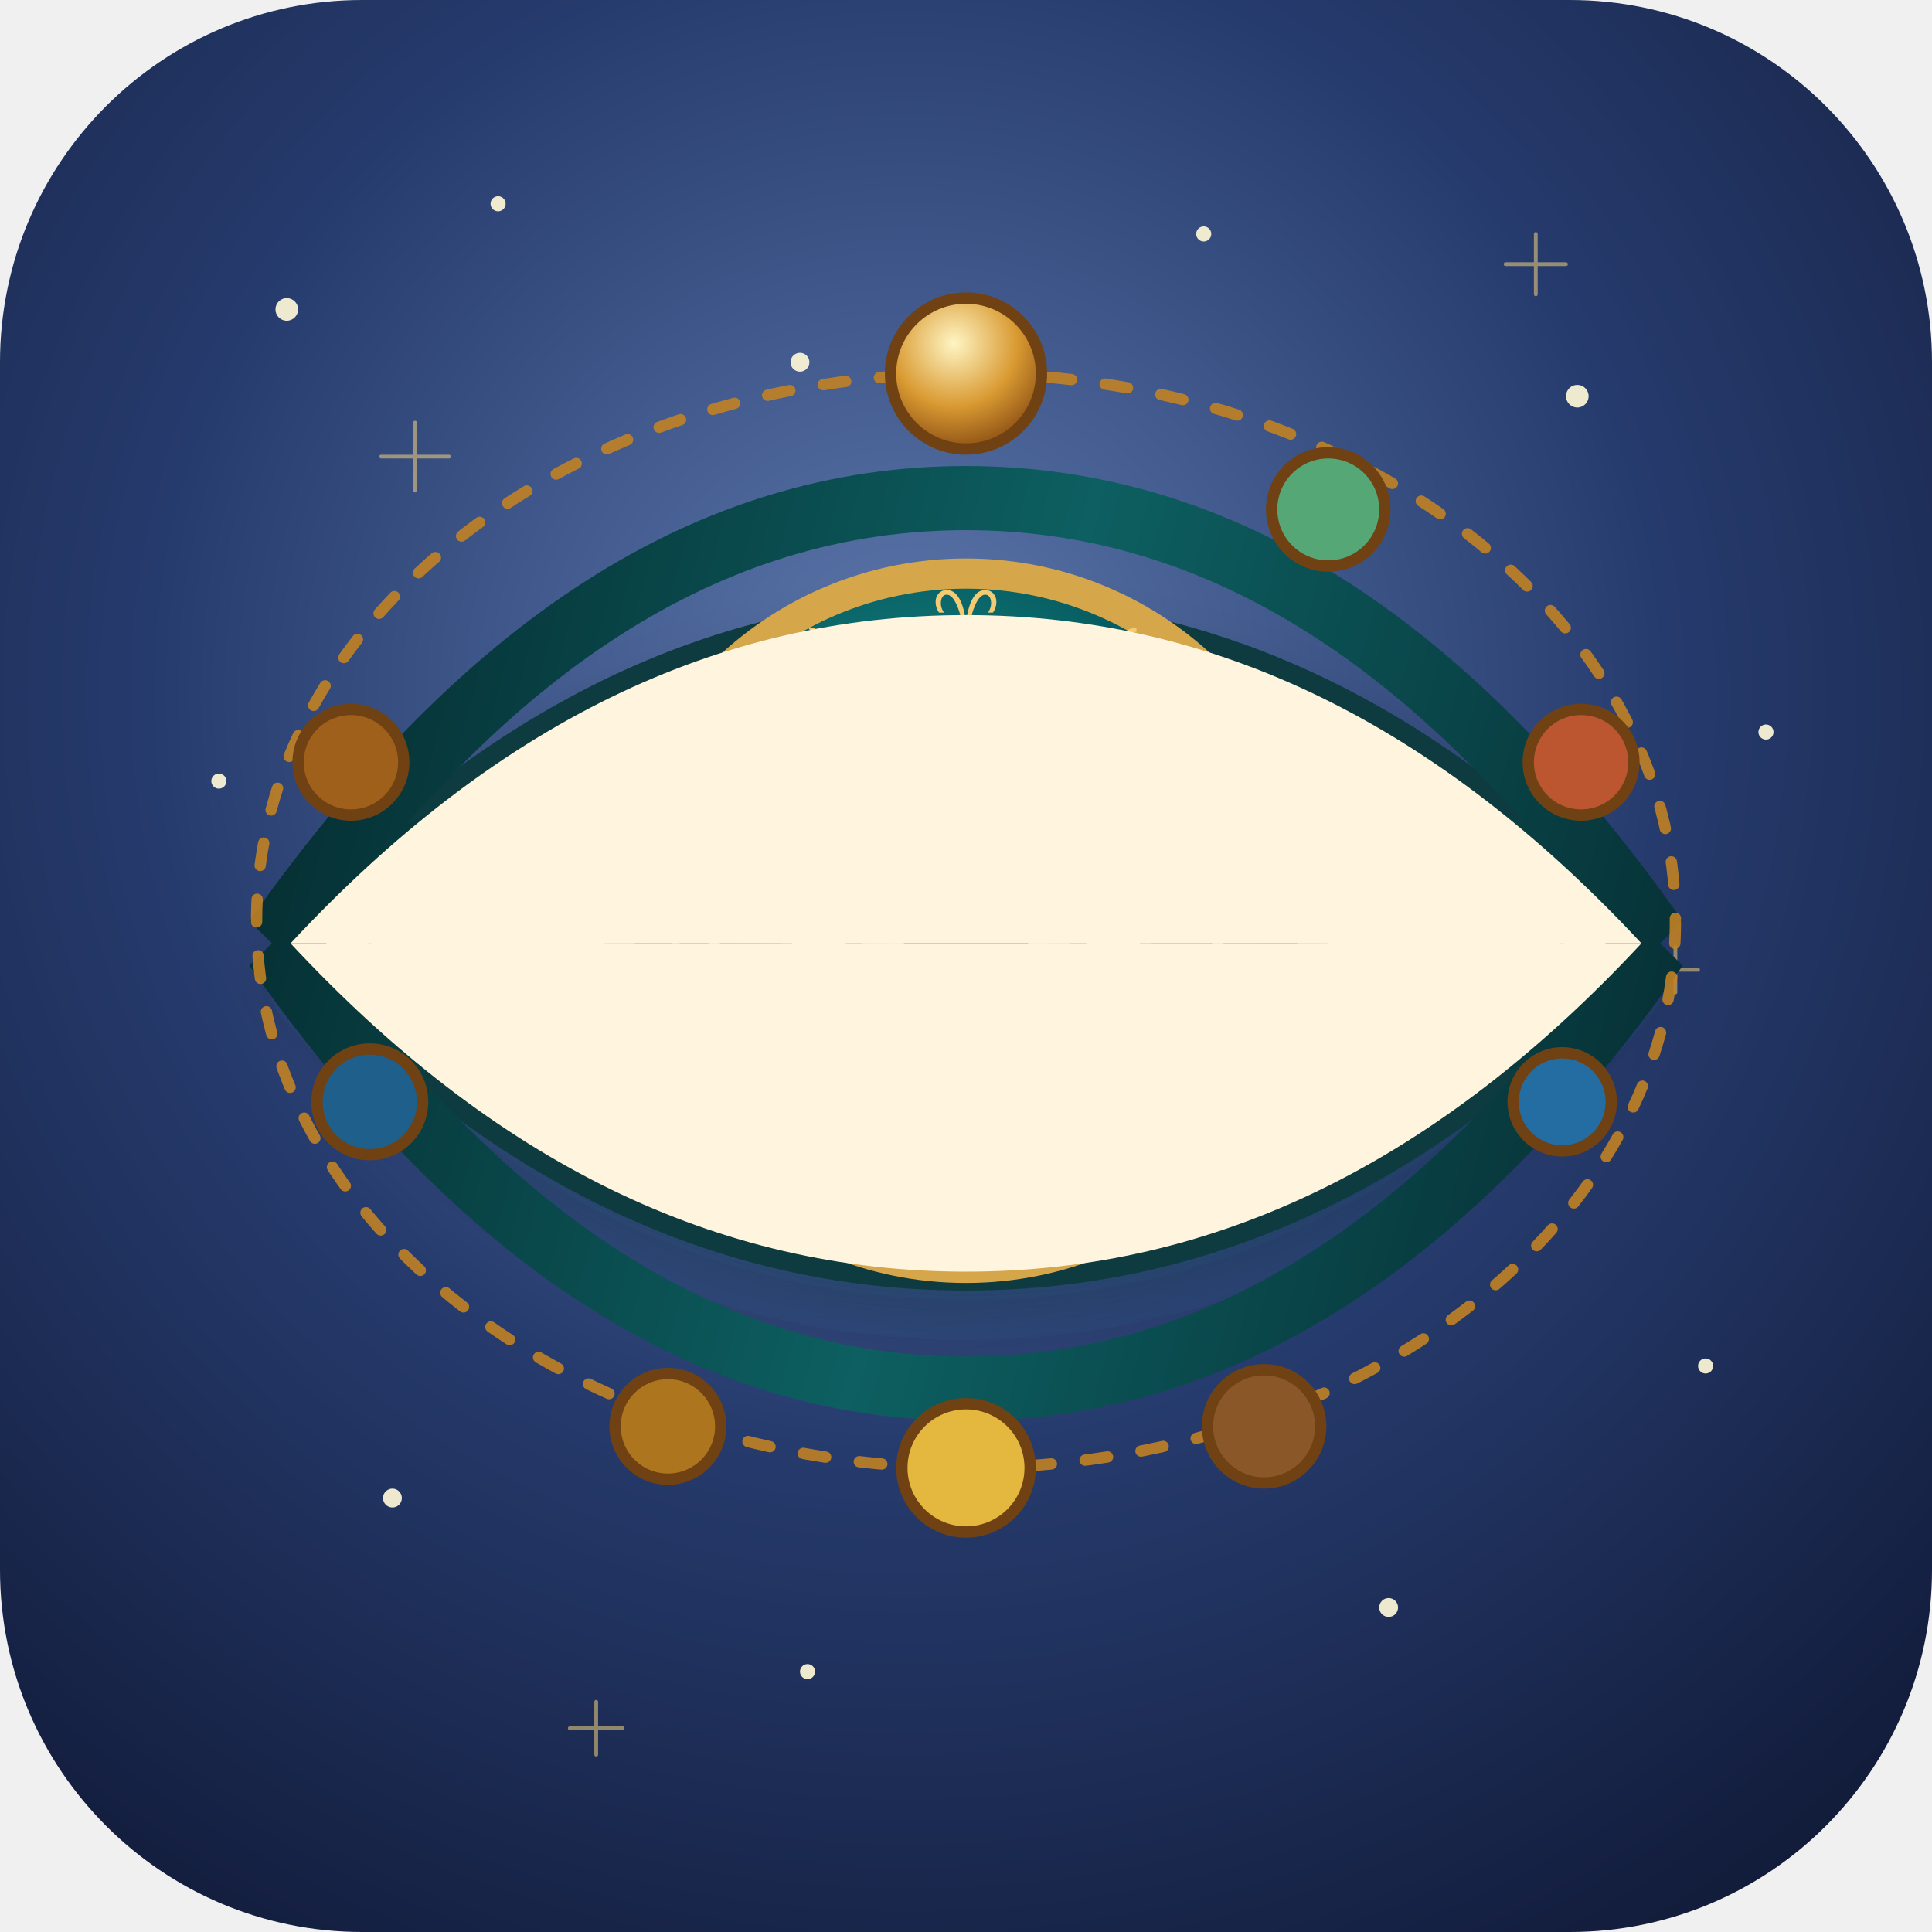
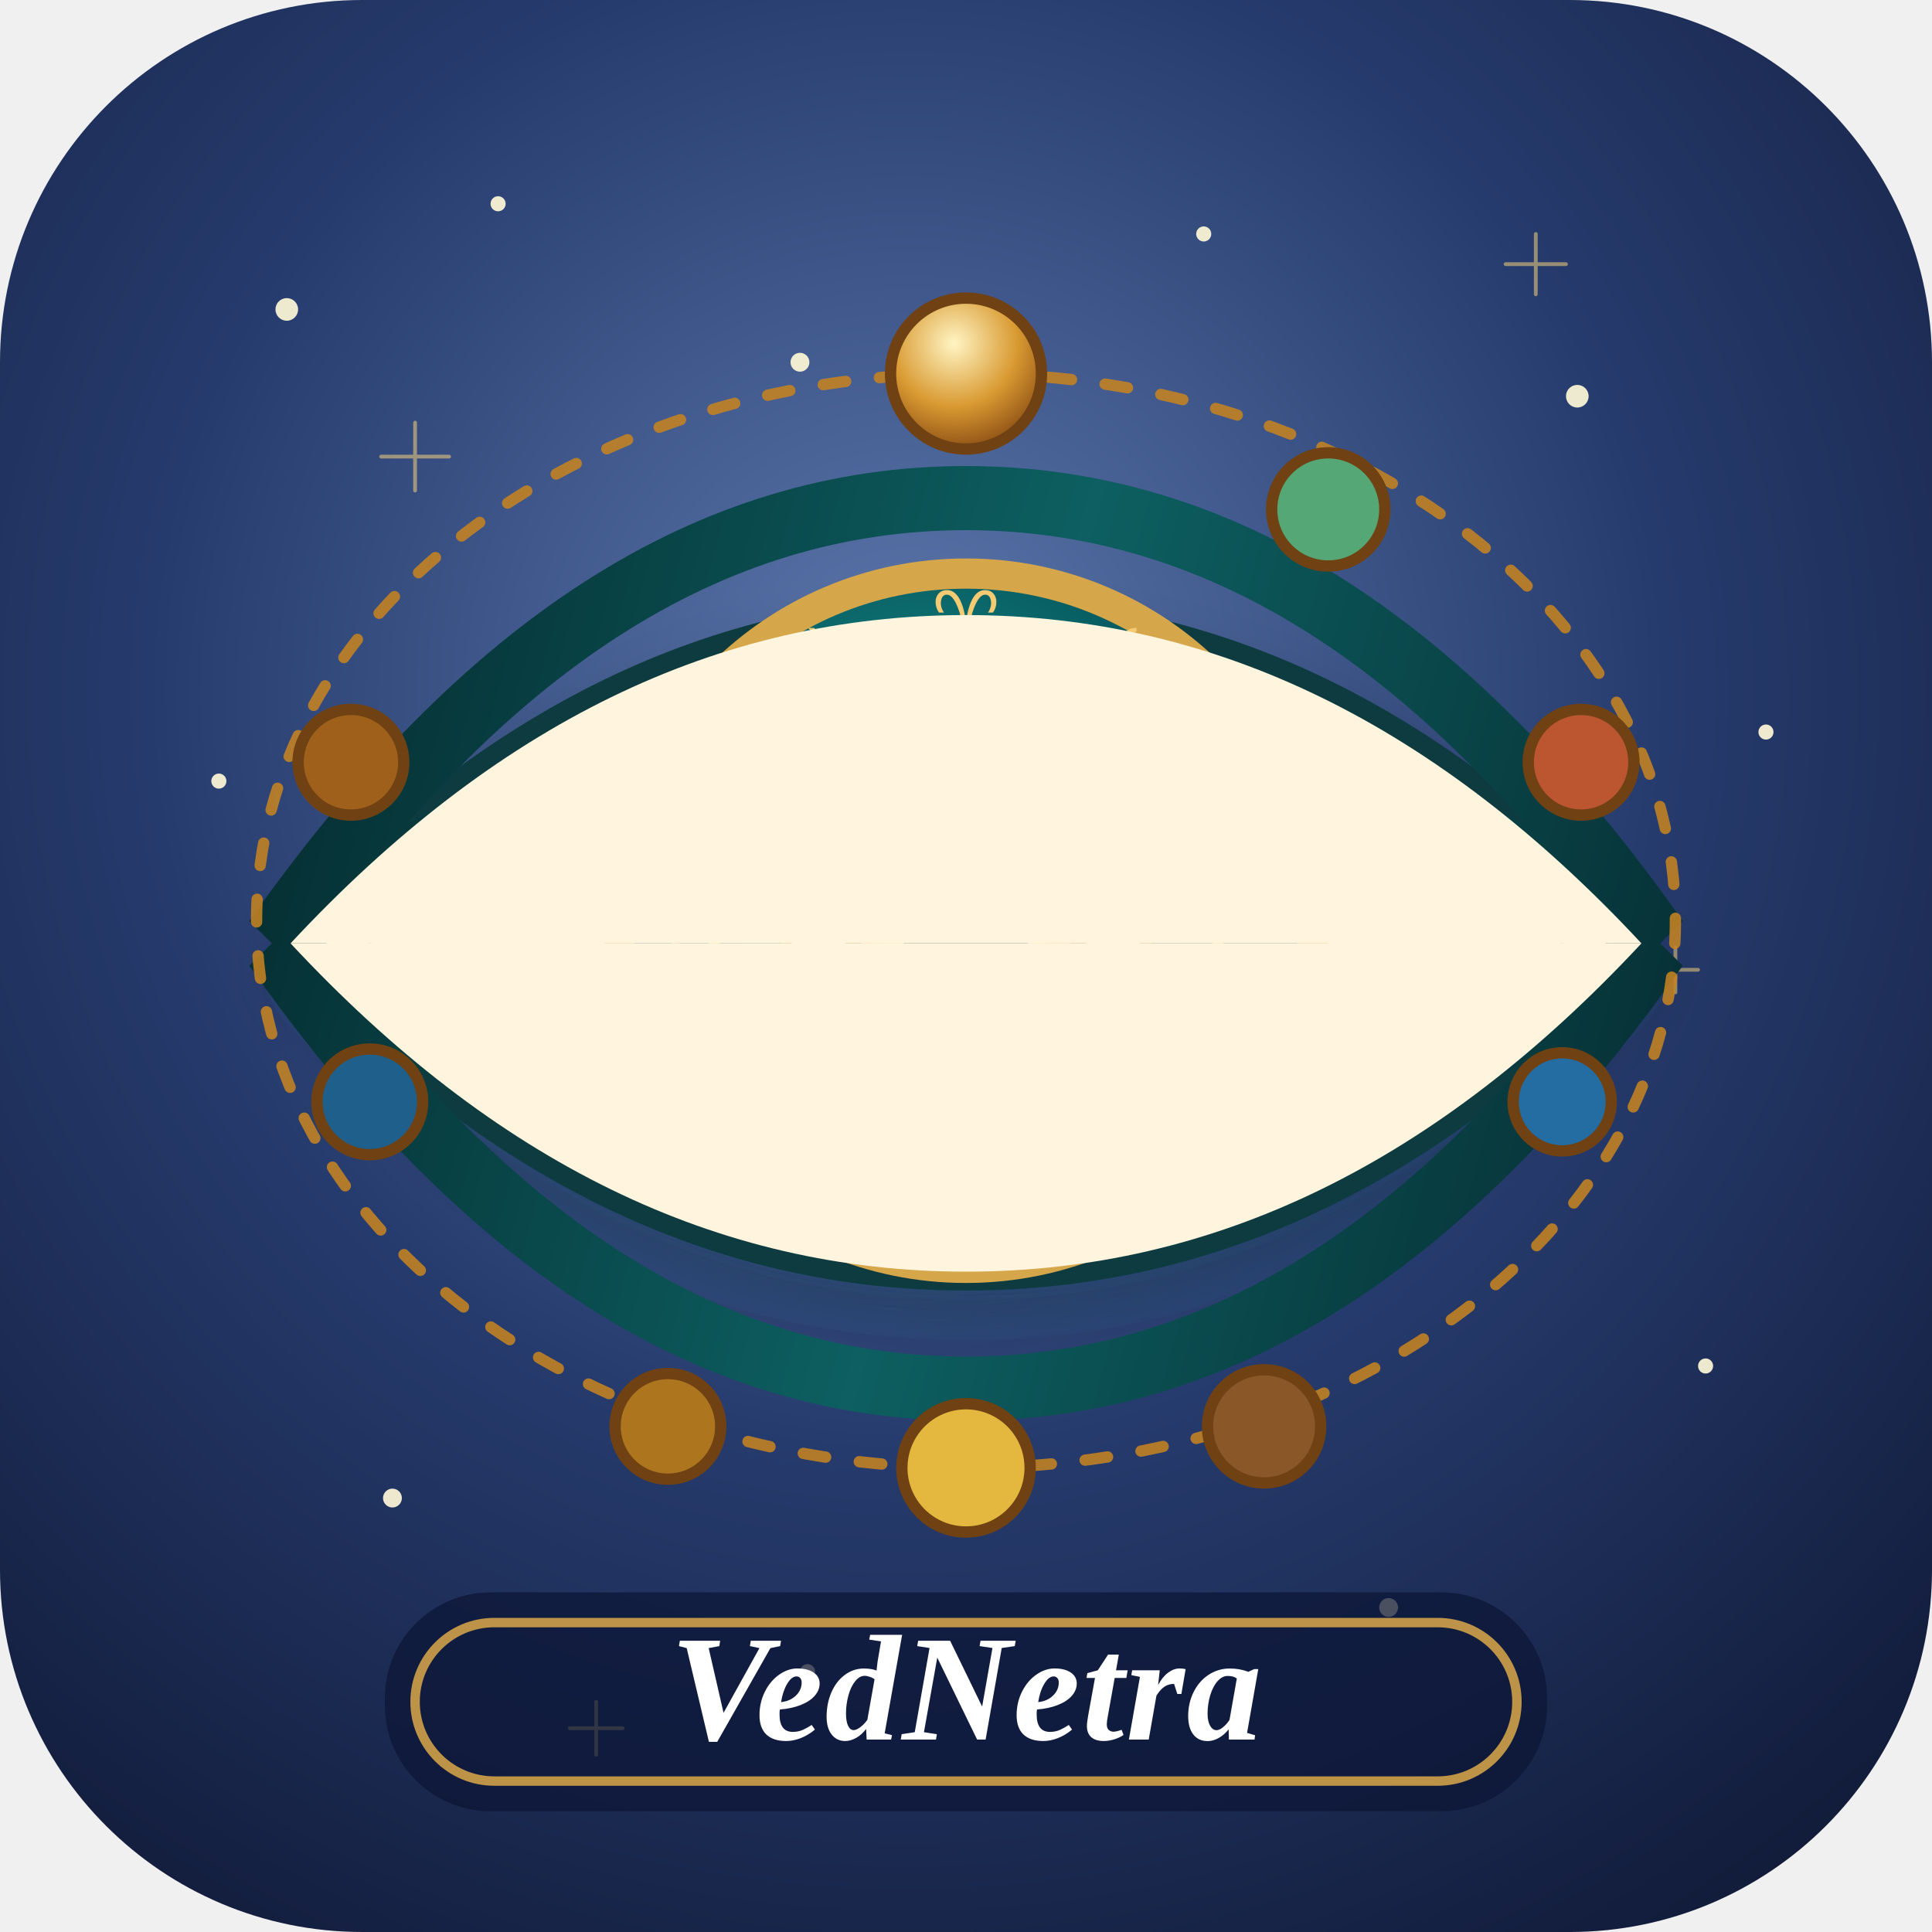
<svg xmlns="http://www.w3.org/2000/svg" viewBox="0 0 512 512" role="img" aria-label="VedNetra Vedic Eye Orbit logo">
  <defs>
    <radialGradient id="paper" cx="47%" cy="36%" r="78%">
      <stop offset="0" stop-color="#5d78ad" />
      <stop offset="0.5" stop-color="#263b6d" />
      <stop offset="1" stop-color="#101936" />
    </radialGradient>
    <linearGradient id="tealStroke" x1="68" y1="205" x2="444" y2="308" gradientUnits="userSpaceOnUse">
      <stop offset="0" stop-color="#052e32" />
      <stop offset="0.5" stop-color="#0d5f61" />
      <stop offset="1" stop-color="#062f34" />
    </linearGradient>
    <radialGradient id="wheel" cx="44%" cy="34%" r="70%">
      <stop offset="0" stop-color="#1d8f8d" />
      <stop offset="0.52" stop-color="#075f63" />
      <stop offset="1" stop-color="#06343c" />
    </radialGradient>
    <radialGradient id="gold" cx="42%" cy="30%" r="72%">
      <stop offset="0" stop-color="#fff5c4" />
      <stop offset="0.58" stop-color="#d99a32" />
      <stop offset="1" stop-color="#8c4f14" />
    </radialGradient>
    <radialGradient id="sun" cx="48%" cy="35%" r="68%">
      <stop offset="0" stop-color="#fff8cf" />
      <stop offset="0.72" stop-color="#e0a33d" />
      <stop offset="1" stop-color="#a6601b" />
    </radialGradient>
    <filter id="shadow" x="-25%" y="-25%" width="150%" height="150%">
      <feDropShadow dx="0" dy="8" stdDeviation="8" flood-color="#092f34" flood-opacity=".22" />
    </filter>
    <style>
      .orbit {
        transform-origin: 256px 244px;
        animation: vednetra-orbit 26s linear infinite;
      }
      .zodiac-wheel {
        transform-origin: 256px 244px;
        animation: vednetra-wheel 38s linear infinite reverse;
      }
      .blink-lid {
        transform-box: fill-box;
        transform-origin: center;
        animation: vednetra-blink-lid 5.8s ease-in-out infinite;
      }
      .blink-line {
        animation: vednetra-blink-line 5.8s ease-in-out infinite;
      }
      .center-bindu {
        transform-origin: 256px 244px;
        animation: vednetra-pulse 3.6s ease-in-out infinite;
      }
      @keyframes vednetra-orbit {
        to { transform: rotate(360deg); }
      }
      @keyframes vednetra-wheel {
        to { transform: rotate(360deg); }
      }
      @keyframes vednetra-pulse {
        0%, 100% { transform: scale(1); }
        50% { transform: scale(1.08); }
      }
      @keyframes vednetra-blink-lid {
        0%, 88%, 100% { transform: scaleY(0); opacity: 0; }
        91%, 94% { transform: scaleY(1); opacity: 1; }
        96% { transform: scaleY(.16); opacity: .48; }
      }
      @keyframes vednetra-blink-line {
        0%, 88%, 100% { opacity: 0; }
        91%, 94% { opacity: .9; }
        96% { opacity: .35; }
      }
      @media (prefers-reduced-motion: reduce) {
        .orbit, .zodiac-wheel, .blink-lid, .blink-line, .center-bindu { animation: none; }
      }
    </style>
  </defs>
  <rect width="512" height="512" rx="96" fill="url(#paper)" />
  <g class="space-stars" fill="#fff8d8" opacity=".92">
    <circle cx="76" cy="82" r="3" />
    <circle cx="132" cy="54" r="2" />
    <circle cx="212" cy="96" r="2.5" />
    <circle cx="319" cy="62" r="2" />
    <circle cx="418" cy="105" r="3" />
    <circle cx="468" cy="194" r="2" />
    <circle cx="58" cy="207" r="2" />
    <circle cx="104" cy="397" r="2.5" />
    <circle cx="214" cy="443" r="2" />
    <circle cx="368" cy="426" r="2.5" />
    <circle cx="452" cy="362" r="2" />
  </g>
  <g fill="none" stroke="#f4d27d" stroke-linecap="round" opacity=".55">
    <path d="M101 121h18M110 112v18" />
    <path d="M399 70h16M407 62v16" />
    <path d="M438 257h12M444 251v12" />
    <path d="M151 458h14M158 451v14" />
  </g>
  <path d="M77 250c54-58 113-87 179-87s125 29 179 87c-54 58-113 87-179 87S131 308 77 250Z" fill="#fff9e9" stroke="#073b40" stroke-width="10" stroke-linejoin="round" filter="url(#shadow)" />
  <path d="M73 249c55-78 115-117 183-117s128 39 183 117c-48-35-109-53-183-53S121 214 73 249Z" fill="none" stroke="url(#tealStroke)" stroke-width="17" stroke-linecap="round" />
  <path d="M73 251c55 78 115 117 183 117s128-39 183-117c-48 35-109 53-183 53S121 286 73 251Z" fill="none" stroke="url(#tealStroke)" stroke-width="17" stroke-linecap="round" />
  <path d="M98 248c48-43 101-64 158-64s110 21 158 64" fill="none" stroke="#c48a2b" stroke-width="4" stroke-linecap="round" opacity=".9" />
  <path d="M98 252c48 43 101 64 158 64s110-21 158-64" fill="none" stroke="#c48a2b" stroke-width="4" stroke-linecap="round" opacity=".9" />
  <g class="orbit" fill="none" stroke-linecap="round">
    <ellipse cx="256" cy="244" rx="188" ry="145" stroke="#c48222" stroke-width="3" stroke-dasharray="6 9" opacity=".88" />
    <g stroke="#6f4113" stroke-width="3">
      <circle cx="256" cy="99" r="20" fill="url(#gold)" />
      <circle cx="352" cy="135" r="15" fill="#55a875" />
      <circle cx="419" cy="202" r="14" fill="#bc5630" />
      <circle cx="414" cy="292" r="13" fill="#236da3" />
      <circle cx="335" cy="378" r="15" fill="#8a5728" />
      <circle cx="256" cy="389" r="17" fill="#e4b83e" />
      <circle cx="177" cy="378" r="14" fill="#ad751e" />
      <circle cx="98" cy="292" r="14" fill="#1e5f8c" />
      <circle cx="93" cy="202" r="14" fill="#9f601b" />
    </g>
  </g>
  <g class="zodiac-wheel">
    <circle cx="256" cy="244" r="92" fill="url(#wheel)" stroke="#d6a64b" stroke-width="8" />
    <circle cx="256" cy="244" r="67" fill="none" stroke="#f0cb70" stroke-width="3" />
    <circle cx="256" cy="244" r="48" fill="#fff3c6" stroke="#ba781f" stroke-width="3" />
    <path d="M256 186 268 226 309 214 280 244 309 274 268 262 256 302 244 262 203 274 232 244 203 214 244 226Z" fill="url(#sun)" stroke="#a35e19" stroke-width="3" />
    <g fill="#f4cb73" font-family="Georgia, 'Times New Roman', serif" font-size="20" font-weight="700" text-anchor="middle">
      <text x="256" y="171">♈</text>
      <text x="294" y="181">♉</text>
      <text x="324" y="211">♊</text>
      <text x="334" y="250">♋</text>
      <text x="319" y="288">♌</text>
      <text x="290" y="315">♍</text>
      <text x="256" y="323">♎</text>
      <text x="221" y="315">♏</text>
      <text x="193" y="288">♐</text>
      <text x="181" y="250">♑</text>
      <text x="191" y="211">♒</text>
      <text x="220" y="181">♓</text>
    </g>
  </g>
  <circle class="center-bindu" cx="256" cy="244" r="20" fill="#06343c" stroke="#f8dd91" stroke-width="5" />
  <circle cx="249" cy="236" r="6" fill="#fff8d4" />
  <g>
    <path class="blink-lid" d="M77 250c54-58 113-87 179-87s125 29 179 87H77Z" fill="#fff5de" />
    <path class="blink-lid" d="M77 250c54 58 113 87 179 87s125-29 179-87H77Z" fill="#fff5de" />
    <path class="blink-line" d="M91 250c48-9 101-14 165-14s117 5 165 14" fill="none" stroke="#073b40" stroke-width="12" stroke-linecap="round" opacity="0" />
  </g>
+   <g aria-hidden="true">
+     <rect x="102" y="422" width="308" height="58" rx="28" fill="#0b1534" opacity=".72" />
+     <rect x="110" y="430" width="292" height="42" rx="21" fill="none" stroke="#d9a64a" stroke-width="2.5" opacity=".86" />
+     <text x="256" y="461" fill="#ffffff" font-family="Georgia, 'Times New Roman', serif" font-size="40" font-style="italic" font-weight="700" letter-spacing=".5" text-anchor="middle">VedNetra</text>
+   </g>
</svg>
